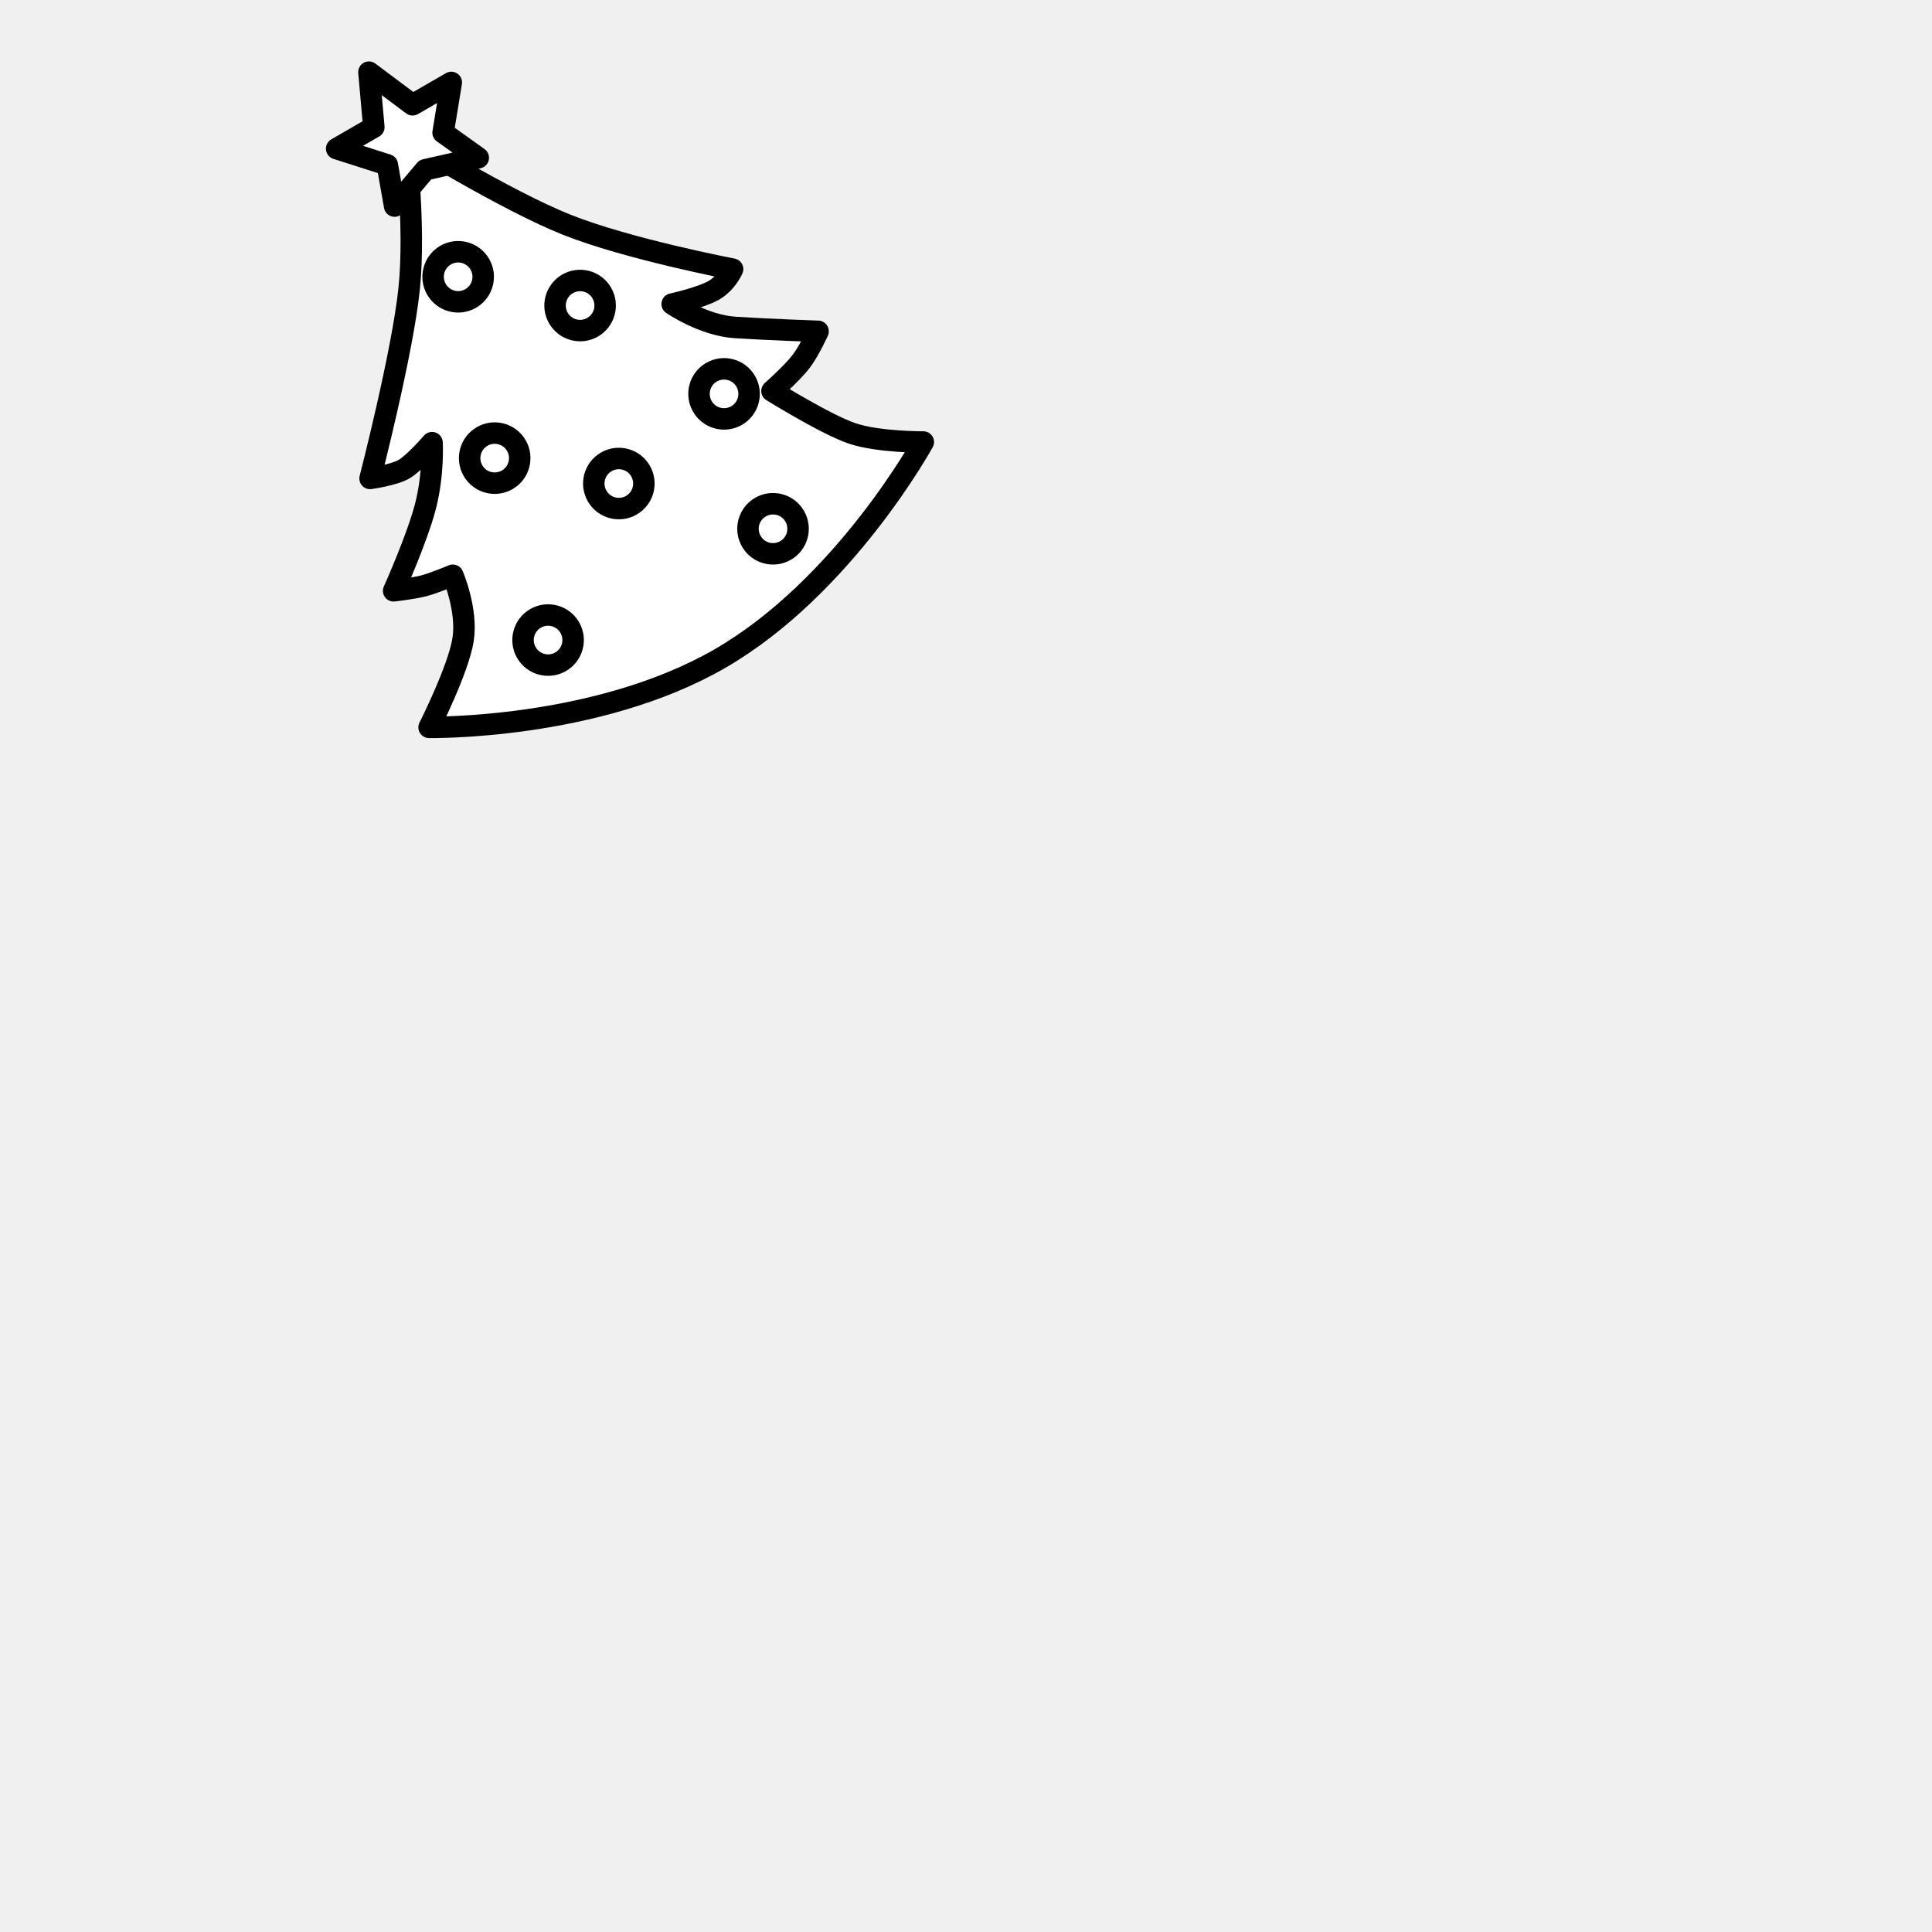
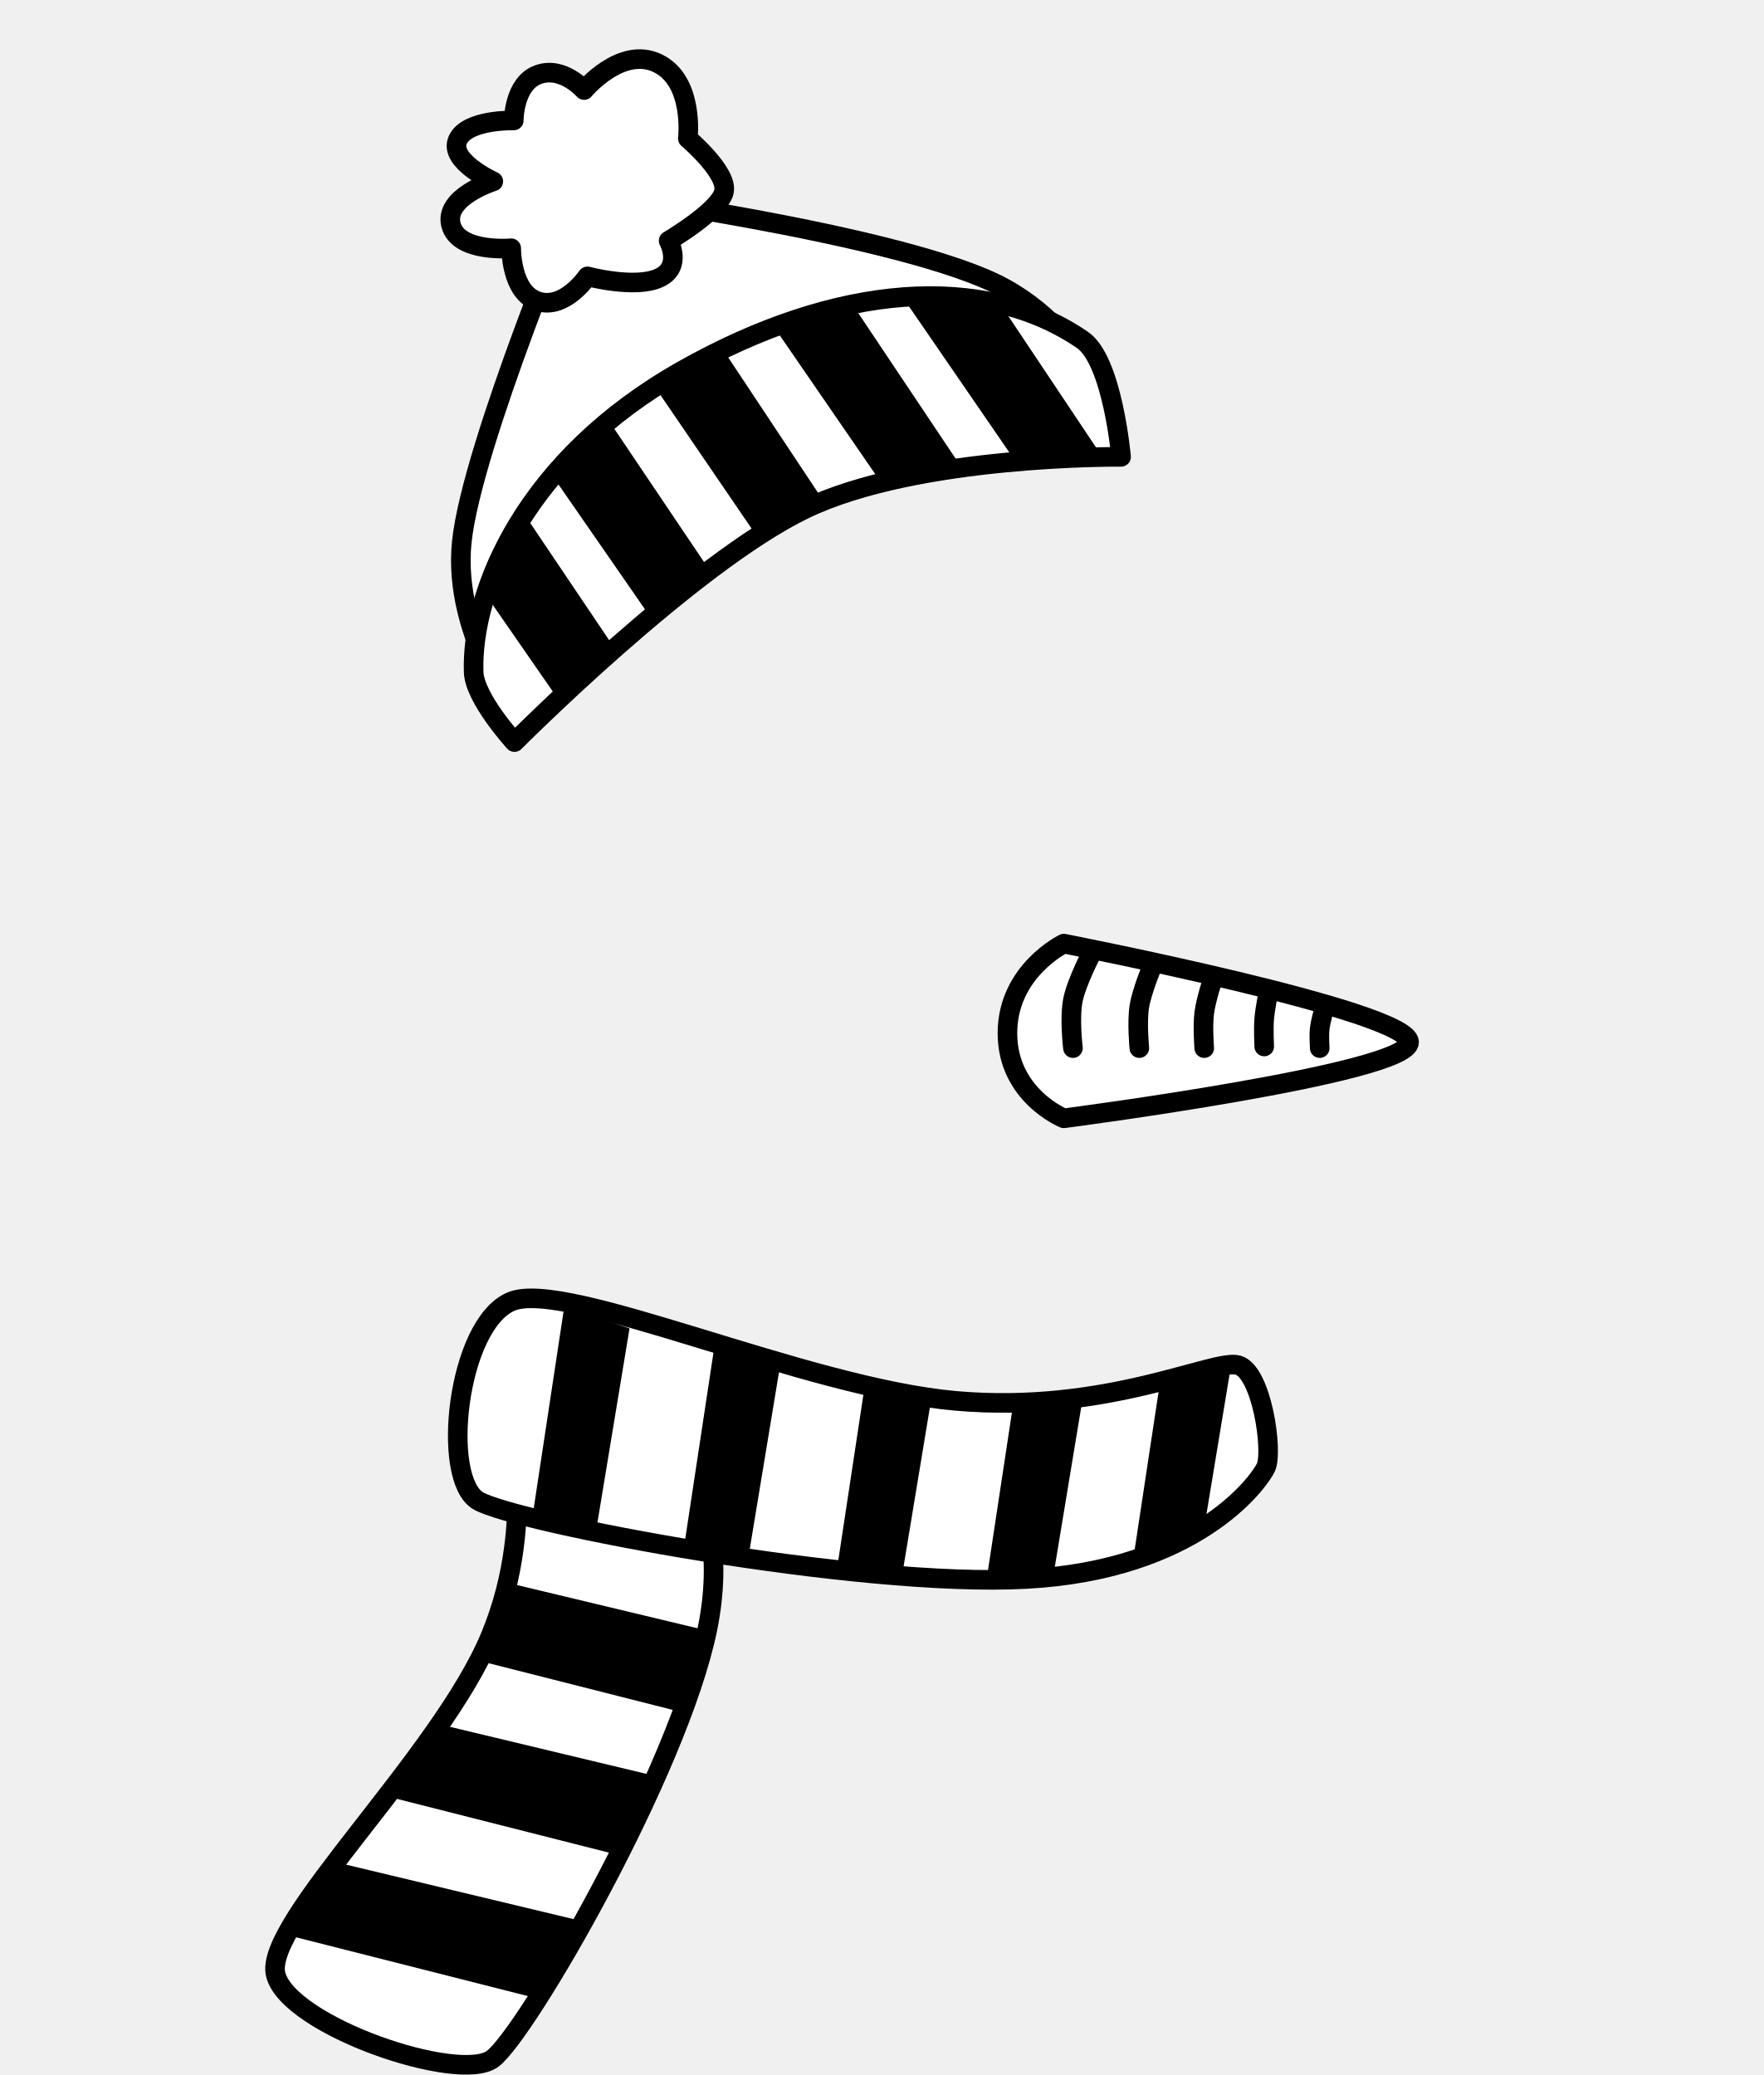
- <svg xmlns="http://www.w3.org/2000/svg" width="1080" height="1080" viewBox="0 0 1080 1080" fill="none">
-   <g id="Festival/ 9">
+ <svg xmlns="http://www.w3.org/2000/svg" width="1080" height="1271" viewBox="0 0 1080 1271" fill="none">
+   <g id="Festival/ 10">
    <g id="Group">
-       <path id="Path" fill-rule="evenodd" clip-rule="evenodd" d="M239.869 406.592C239.869 406.592 256.293 374.072 258.876 357.513C261.46 340.955 253.135 321.569 253.135 321.569C253.135 321.569 242.595 325.975 236.912 327.471C231.229 328.966 220.056 330.274 220.056 330.274C220.056 330.274 233.125 301.221 237.831 283.062C242.536 264.902 241.517 247.447 241.517 247.447C241.517 247.447 231.604 258.944 225.831 262.277C220.057 265.61 206.876 267.447 206.876 267.447C206.876 267.447 225.065 197.062 228.73 161.299C232.395 125.535 226.371 77.213 226.371 77.213C226.371 77.213 282.43 111.88 316.636 125.557C350.843 139.234 409.526 150.447 409.526 150.447C409.526 150.447 406.253 158.11 399.036 162.277C391.819 166.444 375.751 169.947 375.751 169.947C375.751 169.947 393.045 181.901 411.036 183.062C429.026 184.222 457.311 185.212 457.311 185.212C457.311 185.212 452.366 196.189 447.588 202.372C442.81 208.556 431.536 218.569 431.536 218.569C431.536 218.569 461.897 237.411 476.418 242.308C490.94 247.204 516.131 247.092 516.131 247.092C516.131 247.092 471.699 328.171 402.433 368.162C333.167 408.152 239.869 406.592 239.869 406.592Z" fill="white" stroke="black" stroke-width="12" stroke-linecap="round" stroke-linejoin="round" />
-       <path id="Path_2" fill-rule="evenodd" clip-rule="evenodd" d="M208.979 71.089L206.237 40.34L230.63 58.589L252.28 46.089L247.692 74.141L267.352 88.194L237.737 94.899L220.587 115.194L216.515 92.141L188.194 83.089L208.979 71.089Z" fill="white" stroke="black" stroke-width="12" stroke-linecap="round" stroke-linejoin="round" />
-       <circle id="Oval" cx="256.113" cy="154.728" r="14" transform="rotate(-30 256.113 154.728)" fill="white" stroke="black" stroke-width="12" stroke-linecap="round" stroke-linejoin="round" />
-       <circle id="Oval_2" cx="324.28" cy="170.796" r="14" transform="rotate(-30 324.28 170.796)" fill="white" stroke="black" stroke-width="12" stroke-linecap="round" stroke-linejoin="round" />
-       <circle id="Oval_3" cx="276.534" cy="256.097" r="14" transform="rotate(-30 276.534 256.097)" fill="white" stroke="black" stroke-width="12" stroke-linecap="round" stroke-linejoin="round" />
-       <circle id="Oval_4" cx="345.933" cy="270.3" r="14" transform="rotate(-30 345.933 270.3)" fill="white" stroke="black" stroke-width="12" stroke-linecap="round" stroke-linejoin="round" />
-       <circle id="Oval_5" cx="306.383" cy="357.798" r="14" transform="rotate(-30 306.383 357.798)" fill="white" stroke="black" stroke-width="12" stroke-linecap="round" stroke-linejoin="round" />
-       <circle id="Oval_6" cx="432.127" cy="295.593" r="14" transform="rotate(-30 432.127 295.593)" fill="white" stroke="black" stroke-width="12" stroke-linecap="round" stroke-linejoin="round" />
-       <circle id="Oval_7" cx="404.751" cy="220.177" r="14" transform="rotate(-30 404.751 220.177)" fill="white" stroke="black" stroke-width="12" stroke-linecap="round" stroke-linejoin="round" />
+       <path id="Path" fill-rule="evenodd" clip-rule="evenodd" d="M320.658 444.975C320.658 444.975 425.318 334.823 488.717 304.993C552.115 275.162 684.428 273.81 684.428 273.81C684.428 273.81 674.958 209.172 614.776 176.264C554.595 143.356 354.34 117.085 354.34 117.085C354.34 117.085 289.028 272.861 282.834 331.815C276.641 390.769 320.658 444.975 320.658 444.975Z" fill="white" stroke="black" stroke-width="12" stroke-linecap="round" stroke-linejoin="round" />
+       <g id="Path + Path + Path + Path + Path Mask">
+         <path id="Mask" fill-rule="evenodd" clip-rule="evenodd" d="M295.083 410.613C293.509 359.974 327.54 279.939 422.571 226.109C517.601 172.279 607.595 165.907 667.893 207.18C686.394 219.844 691.592 278.838 691.592 278.838C691.592 278.838 566.829 277.549 497.772 310.915C428.716 344.282 320.084 453.555 320.084 453.555C320.084 453.555 295.584 426.755 295.083 410.613Z" fill="white" />
+         <mask id="mask0_0_1407" style="mask-type:alpha" maskUnits="userSpaceOnUse" x="295" y="180" width="397" height="274">
+           <path id="Mask_2" fill-rule="evenodd" clip-rule="evenodd" d="M295.083 410.613C293.509 359.974 327.54 279.939 422.571 226.109C517.601 172.279 607.595 165.907 667.893 207.18C686.394 219.844 691.592 278.838 691.592 278.838C691.592 278.838 566.829 277.549 497.772 310.915C428.716 344.282 320.084 453.555 320.084 453.555C320.084 453.555 295.584 426.755 295.083 410.613Z" fill="white" />
+         </mask>
+         <g mask="url(#mask0_0_1407)">
+           <path id="Path_2" fill-rule="evenodd" clip-rule="evenodd" d="M273 328.056L362.316 457L399 431.551L314.468 306L273 328.056Z" fill="black" stroke="black" stroke-linecap="round" stroke-linejoin="round" />
+           <path id="Path_3" fill-rule="evenodd" clip-rule="evenodd" d="M329 277.056L418.316 406L455 380.551L370.468 255L329 277.056Z" fill="black" stroke="black" stroke-linecap="round" stroke-linejoin="round" />
+           <path id="Path_4" fill-rule="evenodd" clip-rule="evenodd" d="M395 227.202L483.608 357L520 331.382L436.139 205L395 227.202Z" fill="black" stroke="black" stroke-linecap="round" stroke-linejoin="round" />
+           <path id="Path_5" fill-rule="evenodd" clip-rule="evenodd" d="M467 189.202L556.316 319L593 293.382L508.468 167L467 189.202Z" fill="black" stroke="black" stroke-linecap="round" stroke-linejoin="round" />
+           <path id="Path_6" fill-rule="evenodd" clip-rule="evenodd" d="M550 177.056L638.608 306L675 280.551L591.139 155L550 177.056Z" fill="black" stroke="black" stroke-linecap="round" stroke-linejoin="round" />
+         </g>
+       </g>
+       <path id="Path_7" fill-rule="evenodd" clip-rule="evenodd" d="M290.083 411.613C288.509 360.974 322.54 280.939 417.571 227.109C512.601 173.279 602.595 166.907 662.893 208.18C681.394 220.844 686.592 279.838 686.592 279.838C686.592 279.838 561.829 278.549 492.772 311.915C423.716 345.282 315.084 454.555 315.084 454.555C315.084 454.555 290.584 427.755 290.083 411.613Z" stroke="black" stroke-width="12" stroke-linecap="round" stroke-linejoin="round" />
+       <path id="Path_8" fill-rule="evenodd" clip-rule="evenodd" d="M314.648 73.78C314.648 73.78 314.592 51.144 329.656 45.692C344.72 40.24 357.731 55.157 357.731 55.157C357.731 55.157 380.455 27.833 402.923 38.801C425.392 49.769 421.271 84.85 421.271 84.85C421.271 84.85 445.627 105.507 443.442 117.134C441.257 128.76 409.505 147.463 409.505 147.463C409.505 147.463 418.311 163.507 403.601 170.28C388.89 177.053 359.768 169.284 359.768 169.284C359.768 169.284 345.793 190.017 329.3 184.526C312.806 179.036 313.089 152.061 313.089 152.061C313.089 152.061 280.837 155.041 276.236 137.869C271.635 120.698 302.118 111.114 302.118 111.114C302.118 111.114 274.736 98.631 280.315 85.811C285.893 72.991 314.648 73.78 314.648 73.78Z" fill="white" stroke="black" stroke-width="12" stroke-linecap="round" stroke-linejoin="round" />
+     </g>
+     <g id="Group_2">
+       <path id="Path_9" fill-rule="evenodd" clip-rule="evenodd" d="M651.526 578C651.526 578 617 594.755 617 632.872C617 670.988 651.526 685 651.526 685C651.526 685 863 657.564 863 638.359C863 619.154 651.526 578 651.526 578Z" fill="white" stroke="black" stroke-width="12" stroke-linecap="round" stroke-linejoin="round" />
+       <path id="Path_10" d="M669 583C669 583 659.369 601.343 657.123 612.5C654.877 623.657 657.123 642 657.123 642" stroke="black" stroke-width="12" stroke-linecap="round" stroke-linejoin="round" />
+       <path id="Path_11" d="M706 591C706 591 699.332 606.855 697.777 616.5C696.223 626.145 697.777 642 697.777 642" stroke="black" stroke-width="12" stroke-linecap="round" stroke-linejoin="round" />
+       <path id="Path_12" d="M743 599C743 599 738.555 612.368 737.518 620.5C736.482 628.632 737.518 642 737.518 642" stroke="black" stroke-width="12" stroke-linecap="round" stroke-linejoin="round" />
+       <path id="Path_13" d="M777 607C777 607 774.777 617.57 774.259 624C773.741 630.43 774.259 641 774.259 641" stroke="black" stroke-width="12" stroke-linecap="round" stroke-linejoin="round" />
+       <path id="Path_14" d="M811 618C811 618 808.777 625.461 808.259 630C807.741 634.539 808.259 642 808.259 642" stroke="black" stroke-width="12" stroke-linecap="round" stroke-linejoin="round" />
+     </g>
+     <g id="Group_3">
+       <g id="Path + Path + Path Mask">
+         <path id="Mask_3" fill-rule="evenodd" clip-rule="evenodd" d="M316.353 852.85C324.395 841.92 381.207 850.138 390.914 856.659C400.622 863.18 451.563 910.217 433.869 997.386C416.174 1084.55 322.782 1245.6 302.291 1260.96C281.8 1276.32 177.732 1240.99 169.433 1209.55C161.134 1178.12 270.504 1075.92 301.036 1001.8C331.567 927.671 308.31 863.779 316.353 852.85Z" fill="white" />
+         <mask id="mask1_0_1407" style="mask-type:alpha" maskUnits="userSpaceOnUse" x="168" y="847" width="270" height="418">
+           <path id="Mask_4" fill-rule="evenodd" clip-rule="evenodd" d="M316.353 852.85C324.395 841.92 381.207 850.138 390.914 856.659C400.622 863.18 451.563 910.217 433.869 997.386C416.174 1084.55 322.782 1245.6 302.291 1260.96C281.8 1276.32 177.732 1240.99 169.433 1209.55C161.134 1178.12 270.504 1075.92 301.036 1001.8C331.567 927.671 308.31 863.779 316.353 852.85Z" fill="white" />
+         </mask>
+         <g mask="url(#mask1_0_1407)">
+           <path id="Path_15" fill-rule="evenodd" clip-rule="evenodd" d="M459.433 1005.61L291.641 965.413L277.128 1012.63L438.369 1053.54L459.433 1005.61Z" fill="black" stroke="black" stroke-linecap="round" stroke-linejoin="round" />
+           <path id="Path_16" fill-rule="evenodd" clip-rule="evenodd" d="M412.708 1091.1L244.916 1050.9L230.403 1098.12L391.644 1139.03L412.708 1091.1Z" fill="black" stroke="black" stroke-linecap="round" stroke-linejoin="round" />
+           <path id="Path_17" fill-rule="evenodd" clip-rule="evenodd" d="M355.708 1177.1L187.916 1136.9L173.403 1184.12L334.644 1225.03L355.708 1177.1Z" fill="black" stroke="black" stroke-linecap="round" stroke-linejoin="round" />
+         </g>
+       </g>
+       <path id="Path_18" fill-rule="evenodd" clip-rule="evenodd" d="M315.808 852.945C323.851 842.016 380.662 850.234 390.37 856.755C400.078 863.275 451.019 910.313 433.324 997.482C415.63 1084.65 322.238 1245.69 301.747 1261.05C281.256 1276.42 177.187 1241.08 168.888 1209.65C160.589 1178.22 269.96 1076.02 300.492 1001.89C331.023 927.767 307.766 863.875 315.808 852.945Z" stroke="black" stroke-width="12" stroke-linecap="round" stroke-linejoin="round" />
+       <g id="Path + Path + Path + Path + Path Mask_2">
+         <path id="Mask_5" fill-rule="evenodd" clip-rule="evenodd" d="M758.017 838.374C772.672 842.503 779.647 891.508 775.056 901.07C770.466 910.633 731.886 963.788 628.301 969.365C524.715 974.941 315.966 934.922 292.738 921.503C269.51 908.083 279.653 813.603 312.804 799.422C345.955 785.242 492.767 852.176 585.287 860.27C677.807 868.364 743.361 834.245 758.017 838.374Z" fill="white" />
+         <mask id="mask2_0_1407" style="mask-type:alpha" maskUnits="userSpaceOnUse" x="280" y="797" width="497" height="173">
+           <path id="Mask_6" fill-rule="evenodd" clip-rule="evenodd" d="M758.017 838.374C772.672 842.503 779.647 891.508 775.056 901.07C770.466 910.633 731.886 963.788 628.301 969.365C524.715 974.941 315.966 934.922 292.738 921.503C269.51 908.083 279.653 813.603 312.804 799.422C345.955 785.242 492.767 852.176 585.287 860.27C677.807 868.364 743.361 834.245 758.017 838.374Z" fill="white" />
+         </mask>
+         <g mask="url(#mask2_0_1407)">
+           <path id="Path_19" fill-rule="evenodd" clip-rule="evenodd" d="M346 801L326 933L364 941L385 814L346 801Z" fill="black" stroke="black" stroke-linecap="round" stroke-linejoin="round" />
+           <path id="Path_20" fill-rule="evenodd" clip-rule="evenodd" d="M438 825L418 957L456 965L477 838L438 825Z" fill="black" stroke="black" stroke-linecap="round" stroke-linejoin="round" />
+           <path id="Path_21" fill-rule="evenodd" clip-rule="evenodd" d="M531 843L511 975L549 983L570 856L531 843Z" fill="black" stroke="black" stroke-linecap="round" stroke-linejoin="round" />
+           <path id="Path_22" fill-rule="evenodd" clip-rule="evenodd" d="M623 847L603 979L641 987L662 860L623 847Z" fill="black" stroke="black" stroke-linecap="round" stroke-linejoin="round" />
+           <path id="Path_23" fill-rule="evenodd" clip-rule="evenodd" d="M715 820L695 952L733 960L754 833L715 820Z" fill="black" stroke="black" stroke-linecap="round" stroke-linejoin="round" />
+         </g>
+       </g>
+       <path id="Path_24" fill-rule="evenodd" clip-rule="evenodd" d="M758.228 836.19C772.883 840.319 779.858 889.325 775.267 898.887C770.677 908.449 732.097 961.604 628.512 967.181C524.926 972.758 316.177 932.738 292.949 919.319C269.721 905.9 279.864 811.419 313.015 797.239C346.166 783.058 492.978 849.992 585.498 858.086C678.018 866.181 743.572 832.061 758.228 836.19Z" stroke="black" stroke-width="12" stroke-linecap="round" stroke-linejoin="round" />
    </g>
  </g>
</svg>
